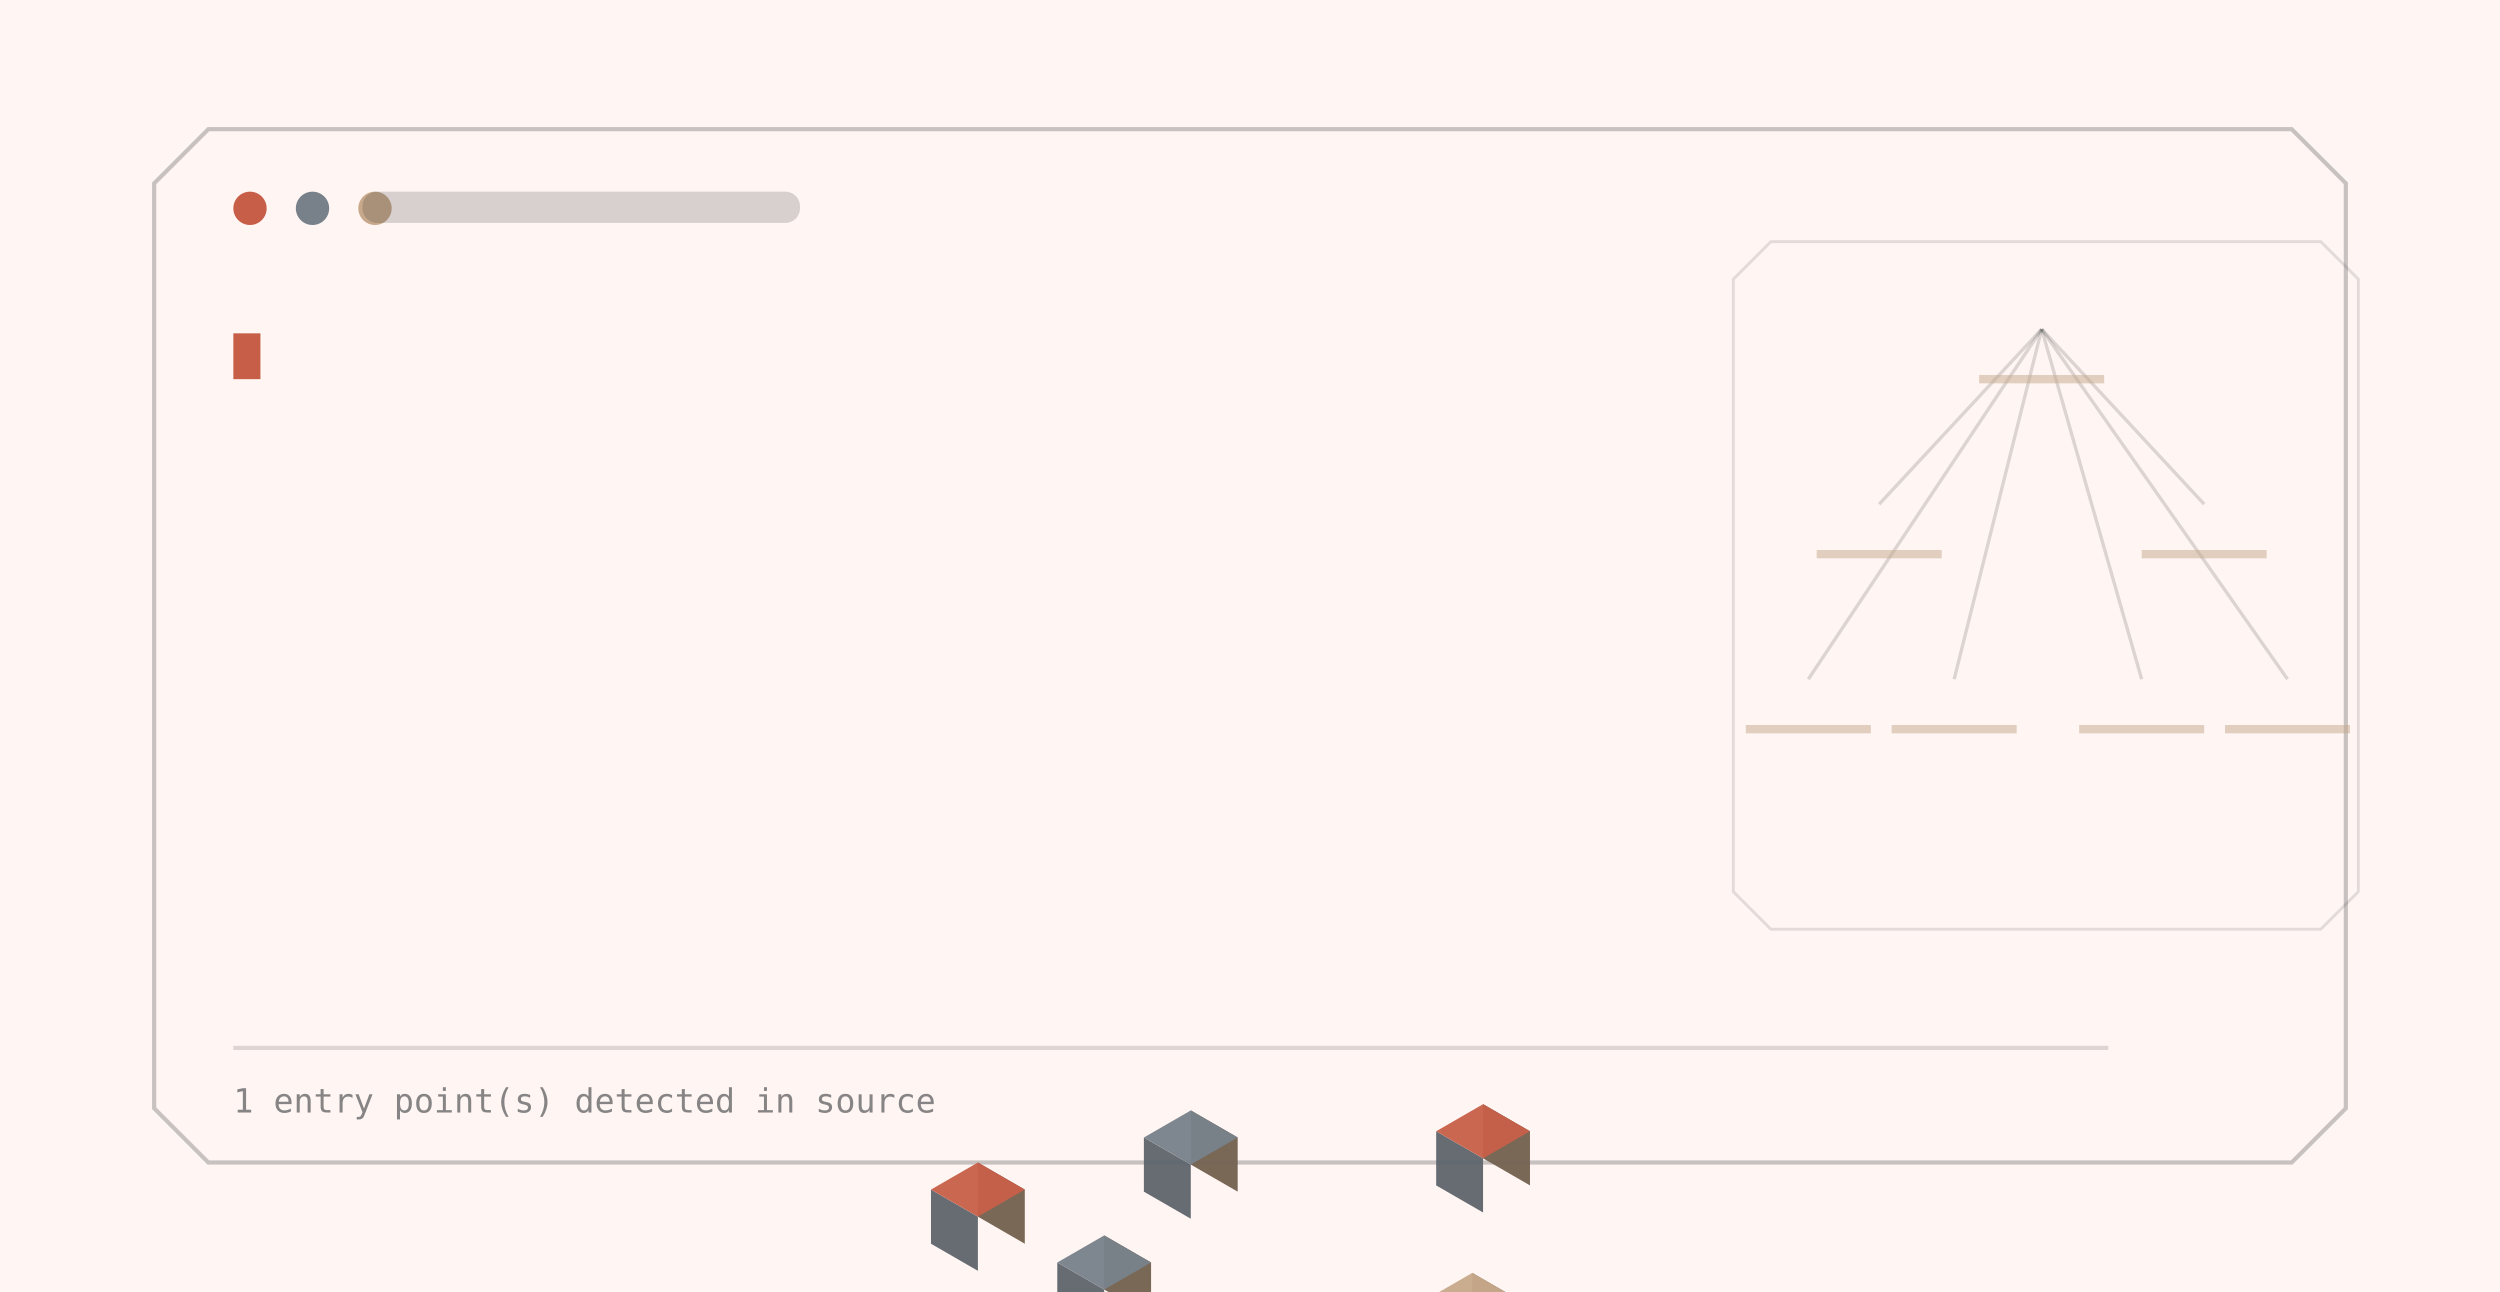
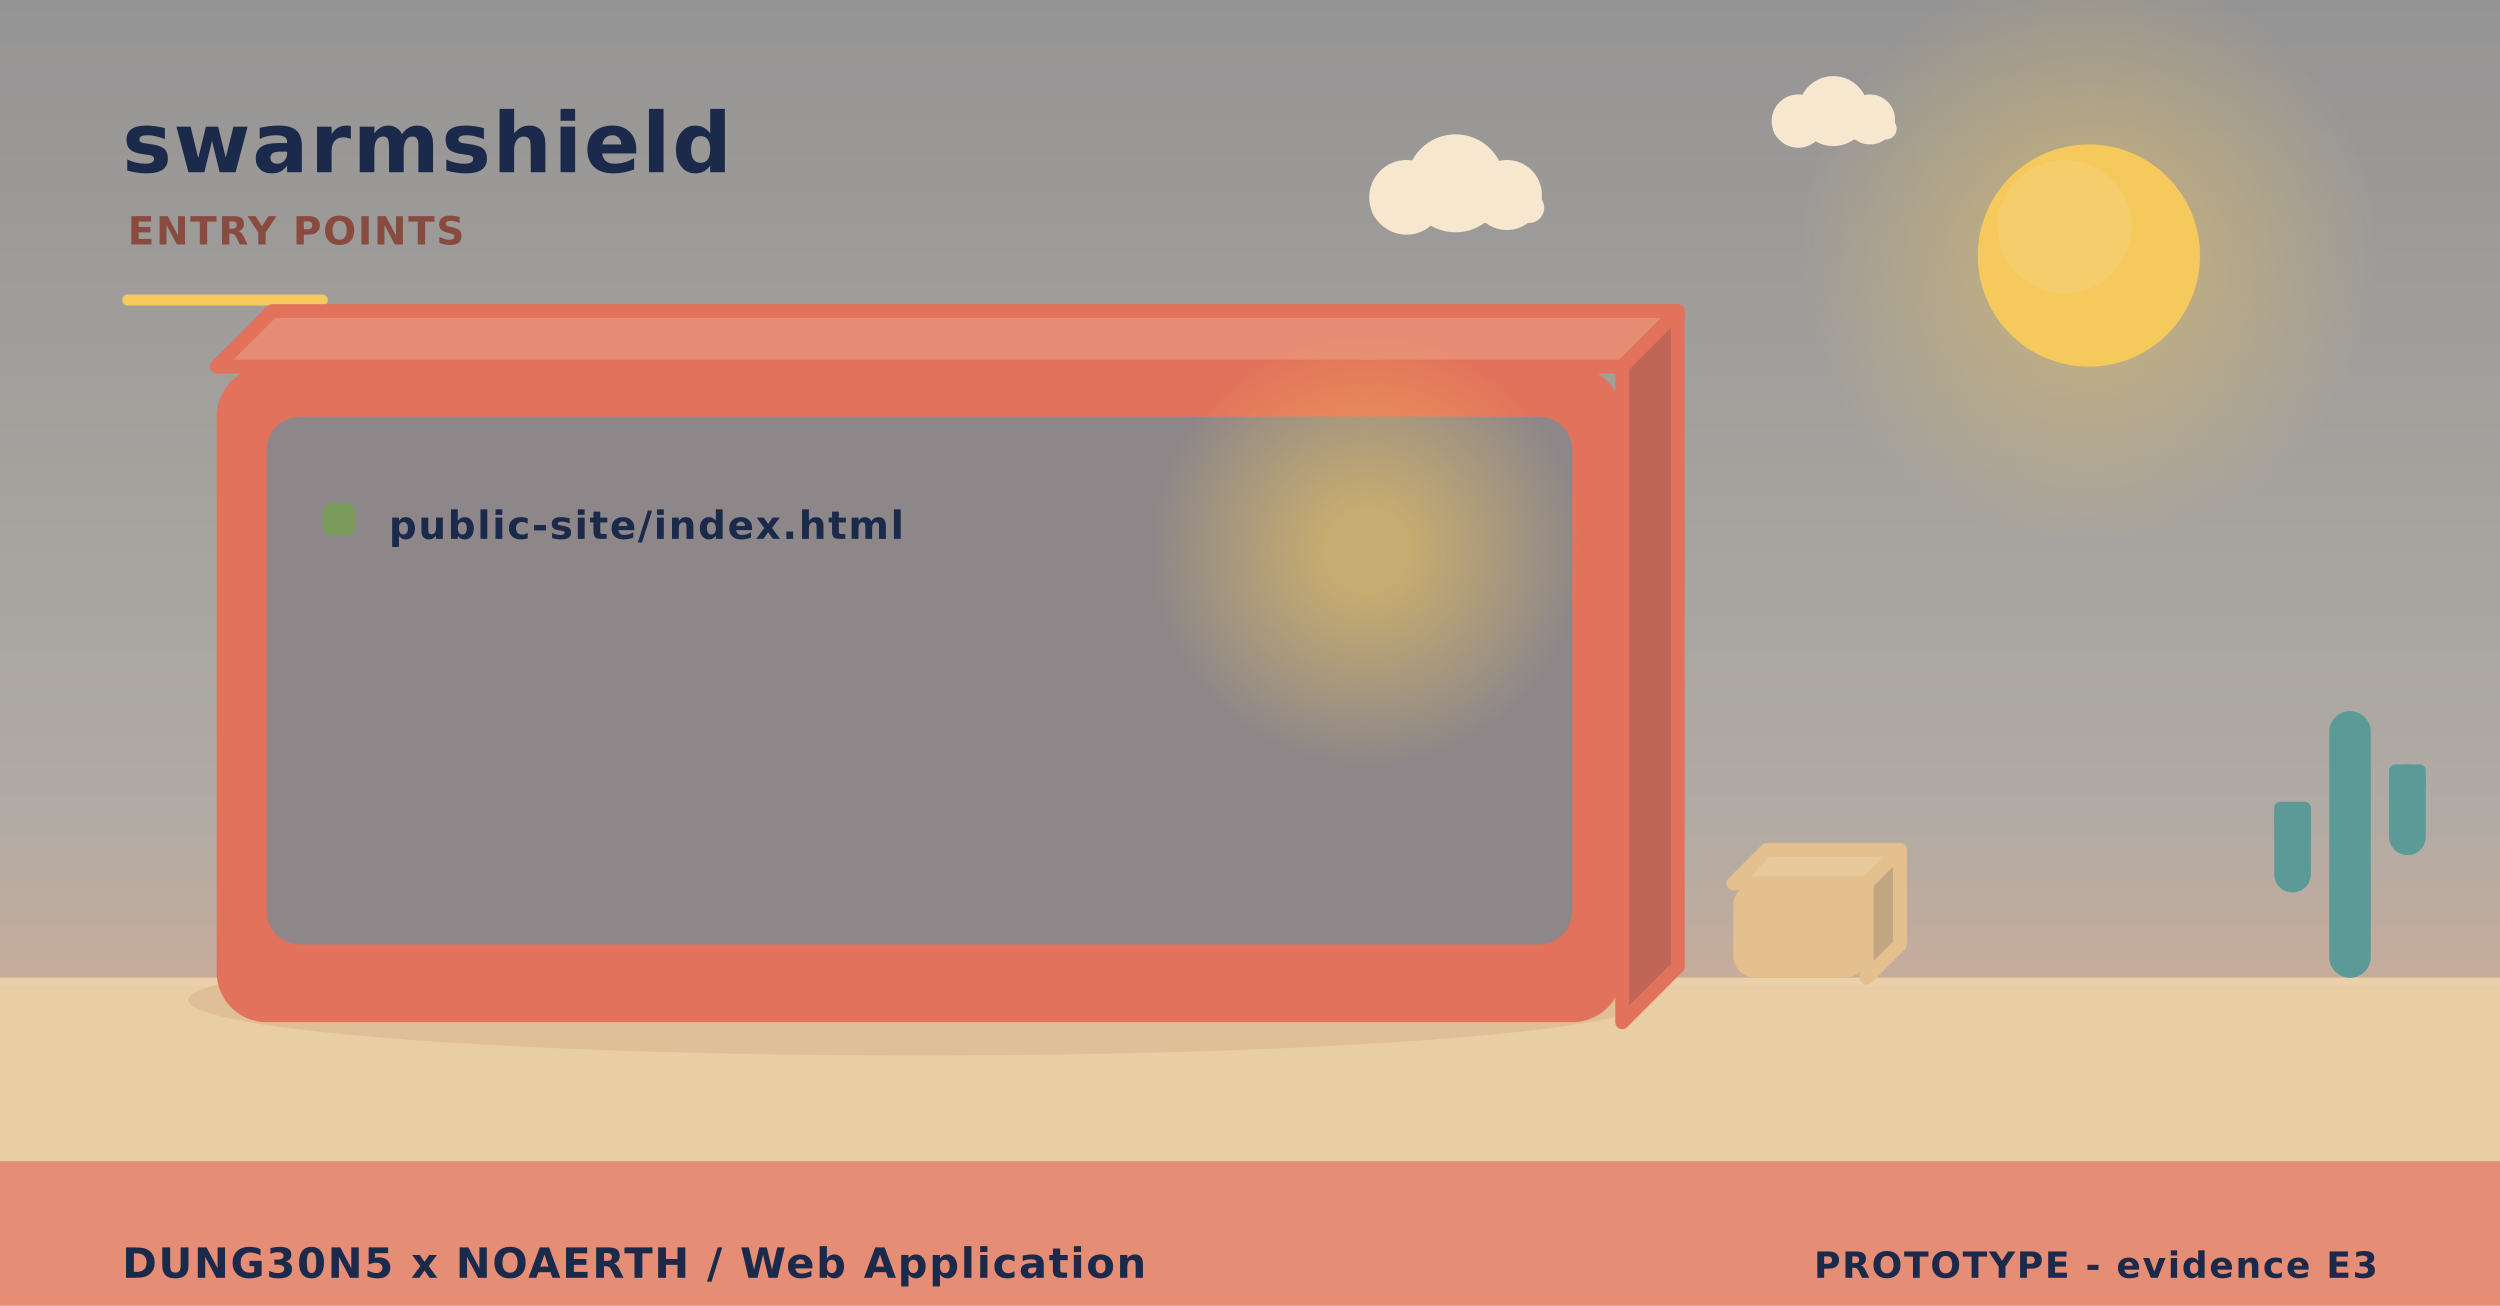
- <svg xmlns="http://www.w3.org/2000/svg" viewBox="0 0 1200 620" width="1200" height="620" role="img" aria-label="swarmshield command surface">
-   <rect width="1200" height="620" fill="#fff5f2" />
-   <defs>
-     <linearGradient id="gt" x1="0" y1="0" x2="1" y2="1">
-       <stop offset="0%" stop-color="#c75f48" />
-       <stop offset="100%" stop-color="#78818a" />
-     </linearGradient>
-   </defs>
-   <path d="M100.00,62.00 H1100.00 L1126.00,88.00 V532.00 L1100.00,558.00 H100.00 L74.00,532.00 V88.00 Z" fill="none" stroke="rgba(37,40,46,0.300)" stroke-width="2.00" opacity="0.85" />
-   <circle cx="120.00" cy="100.00" r="8.00" fill="#c75f48" opacity="1.00" />
-   <circle cx="150.00" cy="100.00" r="8.00" fill="#78818a" opacity="1.00" />
-   <circle cx="180.00" cy="100.00" r="8.00" fill="#c7a88a" opacity="1.00" />
-   <rect x="174.00" y="92.00" width="210.00" height="15.00" rx="7.00" fill="rgba(37,40,46,0.180)" opacity="1.00" />
-   <text x="112" y="148" font-family="ui-monospace,SFMono-Regular,Menlo,monospace" font-size="21" fill="rgba(37,40,46,0.800)" opacity="0">public-site/index.html<animate attributeName="opacity" values="0;1;1;0" dur="1.5s" begin="0.0s" repeatCount="indefinite" />
-   </text>
-   <rect x="112" y="160" width="13" height="22" fill="#c75f48">
-     <animate attributeName="opacity" values="1;0;1" dur="1.05s" begin="0s" repeatCount="indefinite" />
-   </rect>
-   <path d="M850.00,116.00 H1114.00 L1132.00,134.00 V428.00 L1114.00,446.00 H850.00 L832.00,428.00 V134.00 Z" fill="none" stroke="rgba(37,40,46,0.180)" stroke-width="1.40" opacity="0.70" />
-   <line x1="980.00" y1="158.00" x2="902.00" y2="242.00" stroke="rgba(37,40,46,0.300)" stroke-width="1.60" opacity="0.55" />
-   <line x1="980.00" y1="158.00" x2="1058.00" y2="242.00" stroke="rgba(37,40,46,0.300)" stroke-width="1.60" opacity="0.55" />
-   <line x1="980.00" y1="158.00" x2="868.00" y2="326.00" stroke="rgba(37,40,46,0.300)" stroke-width="1.60" opacity="0.55" />
-   <line x1="980.00" y1="158.00" x2="938.00" y2="326.00" stroke="rgba(37,40,46,0.300)" stroke-width="1.60" opacity="0.55" />
-   <line x1="980.00" y1="158.00" x2="1028.00" y2="326.00" stroke="rgba(37,40,46,0.300)" stroke-width="1.60" opacity="0.55" />
-   <line x1="980.00" y1="158.00" x2="1098.00" y2="326.00" stroke="rgba(37,40,46,0.300)" stroke-width="1.60" opacity="0.55" />
-   <polygon points="711.87,556.00 734.39,569.00 734.39,543.00 711.87,530.00" fill="#736150" opacity="0.95" />
-   <polygon points="689.36,569.00 711.87,582.00 711.87,556.00 689.36,543.00" fill="#5e656c" opacity="0.95" />
-   <polygon points="711.87,530.00 734.39,543.00 711.87,556.00 689.36,543.00" fill="#c75f48" opacity="0.95" />
+ <svg xmlns="http://www.w3.org/2000/svg" width="900" height="470" viewBox="0 0 900 470" role="img" aria-label="swarmshield - how it is operated">
+   <linearGradient id="skyt" x1="0" y1="0" x2="0" y2="1">
+     <stop offset="0" stop-color="#959494" />
+     <stop offset="0.62" stop-color="#b0aba4" />
+     <stop offset="1" stop-color="#f3ad8a" />
+   </linearGradient>
+   <rect width="900" height="470" fill="url(#skyt)" />
+   <radialGradient id="sunt">
+     <stop offset="0.35" stop-color="#f5c95c" stop-opacity="0.34" />
+     <stop offset="1" stop-color="#f5c95c" stop-opacity="0" />
+   </radialGradient>
+   <circle cx="752" cy="92" r="104" fill="url(#sunt)" />
+   <circle cx="752" cy="92" r="40" fill="#f5c95c" />
+   <circle cx="743.2" cy="81.6" r="24" fill="#f5d27e" opacity="0.5" />
  <g>
-     <rect x="950.00" y="180.00" width="60.00" height="4.00" rx="0.00" fill="rgba(199,168,138,0.500)" opacity="1.00" />
-     <animate attributeName="opacity" values="0.25;1.0;0.25" dur="8.5s" begin="0.0s" repeatCount="indefinite" />
+     <circle cx="524" cy="66" r="17.64" fill="#f6e7ce" />
+     <circle cx="506.36" cy="71.04" r="13.44" fill="#f6e7ce" />
+     <circle cx="542.48" cy="70.2" r="12.6" fill="#f6e7ce" />
+     <rect x="493.76" y="69.36" width="62.16" height="10.92" rx="5.46" fill="#f6e7ce" />
+     <animateTransform attributeName="transform" type="translate" values="0 0;24 0;0 0" dur="36s" begin="0s" repeatCount="indefinite" />
  </g>
-   <polygon points="571.58,559.00 594.09,572.00 594.09,546.00 571.58,533.00" fill="#736150" opacity="0.95" />
-   <polygon points="549.06,572.00 571.58,585.00 571.58,559.00 549.06,546.00" fill="#5e656c" opacity="0.95" />
-   <polygon points="571.58,533.00 594.09,546.00 571.58,559.00 549.06,546.00" fill="#78818a" opacity="0.95" />
  <g>
-     <rect x="872.00" y="264.00" width="60.00" height="4.00" rx="0.00" fill="rgba(199,168,138,0.500)" opacity="1.00" />
-     <animate attributeName="opacity" values="0.25;1.0;0.25" dur="8.5s" begin="0.4s" repeatCount="indefinite" />
+     <circle cx="660" cy="40" r="12.6" fill="#f6e7ce" />
+     <circle cx="647.4" cy="43.6" r="9.6" fill="#f6e7ce" />
+     <circle cx="673.2" cy="43" r="9" fill="#f6e7ce" />
+     <rect x="638.4" y="42.4" width="44.4" height="7.8" rx="3.9" fill="#f6e7ce" />
+     <animateTransform attributeName="transform" type="translate" values="0 0;-18 0;0 0" dur="46s" begin="3s" repeatCount="indefinite" />
  </g>
-   <polygon points="706.68,637.00 729.19,650.00 729.19,624.00 706.68,611.00" fill="#736150" opacity="0.95" />
-   <polygon points="684.16,650.00 706.68,663.00 706.68,637.00 684.16,624.00" fill="#5e656c" opacity="0.95" />
-   <polygon points="706.68,611.00 729.19,624.00 706.68,637.00 684.16,624.00" fill="#c7a88a" opacity="0.95" />
+   <rect x="0" y="352" width="900" height="118" fill="#e9cda3" />
+   <rect x="0" y="352" width="900" height="3" fill="#ebd1a9" />
+   <text x="44" y="62" font-family="Verdana,DejaVu Sans,sans-serif" font-size="30" font-weight="700" letter-spacing="0.6" fill="#1b2a4a" text-anchor="start">swarmshield</text>
+   <text x="46" y="88" font-family="Verdana,DejaVu Sans,sans-serif" font-size="14" font-weight="700" letter-spacing="0.6" fill="#894b3f" text-anchor="start">ENTRY POINTS</text>
+   <rect x="44" y="106" width="74" height="4" rx="2" fill="#f5c95c" />
+   <ellipse cx="331" cy="360" rx="263.2" ry="20" fill="rgba(138,90,68,0.11)" />
+   <path d="M78,132 L584,132 L604,112 L98,112 Z" fill="#e68c74" stroke="#e2725b" stroke-width="5" stroke-linejoin="round" />
+   <path d="M584,132 L604,112 L604,348 L584,368 Z" fill="#c06658" stroke="#e2725b" stroke-width="5" stroke-linejoin="round" />
+   <rect x="78" y="132" width="506" height="236" rx="18" fill="#e2725b" />
+   <rect x="96" y="150" width="470" height="190" rx="12" fill="#88888c" opacity="0.94" />
+   <radialGradient id="lamp69709">
+     <stop offset="0.2" stop-color="#f5c95c" stop-opacity="0.55" />
+     <stop offset="1" stop-color="#f5c95c" stop-opacity="0" />
+   </radialGradient>
+   <circle cx="492" cy="198" r="78" fill="url(#lamp69709)" />
+   <rect x="116" y="181" width="12" height="12" rx="4" fill="#7a9a5c" />
  <g>
-     <rect x="1028.00" y="264.00" width="60.00" height="4.00" rx="0.00" fill="rgba(199,168,138,0.500)" opacity="1.00" />
-     <animate attributeName="opacity" values="0.25;1.0;0.25" dur="8.5s" begin="0.8s" repeatCount="indefinite" />
+     <text x="140" y="194" font-family="Verdana,DejaVu Sans,sans-serif" font-size="14" font-weight="700" letter-spacing="0.6" fill="#1b2a4a" text-anchor="start">public-site/index.html</text>
+     <animateTransform attributeName="transform" type="translate" values="0 10;0 0" dur="0.7s" begin="0.4s" fill="freeze" />
  </g>
-   <polygon points="469.39,584.00 491.90,597.00 491.90,571.00 469.39,558.00" fill="#736150" opacity="0.95" />
-   <polygon points="446.87,597.00 469.39,610.00 469.39,584.00 446.87,571.00" fill="#5e656c" opacity="0.95" />
-   <polygon points="469.39,558.00 491.90,571.00 469.39,584.00 446.87,571.00" fill="#c75f48" opacity="0.95" />
-   <g>
-     <rect x="838.00" y="348.00" width="60.00" height="4.00" rx="0.00" fill="rgba(199,168,138,0.500)" opacity="1.00" />
-     <animate attributeName="opacity" values="0.25;1.0;0.25" dur="8.5s" begin="1.2s" repeatCount="indefinite" />
-   </g>
-   <polygon points="530.01,619.00 552.52,632.00 552.52,606.00 530.01,593.00" fill="#736150" opacity="0.95" />
-   <polygon points="507.49,632.00 530.01,645.00 530.01,619.00 507.49,606.00" fill="#5e656c" opacity="0.95" />
-   <polygon points="530.01,593.00 552.52,606.00 530.01,619.00 507.49,606.00" fill="#78818a" opacity="0.95" />
-   <g>
-     <rect x="908.00" y="348.00" width="60.00" height="4.00" rx="0.00" fill="rgba(199,168,138,0.500)" opacity="1.00" />
-     <animate attributeName="opacity" values="0.25;1.0;0.25" dur="8.5s" begin="1.6s" repeatCount="indefinite" />
-   </g>
-   <polygon points="607.95,664.00 630.47,677.00 630.47,651.00 607.95,638.00" fill="#736150" opacity="0.95" />
-   <polygon points="585.43,677.00 607.95,690.00 607.95,664.00 585.43,651.00" fill="#5e656c" opacity="0.95" />
-   <polygon points="607.95,638.00 630.47,651.00 607.95,664.00 585.43,651.00" fill="#c7a88a" opacity="0.95" />
-   <g>
-     <rect x="998.00" y="348.00" width="60.00" height="4.00" rx="0.00" fill="rgba(199,168,138,0.500)" opacity="1.00" />
-     <animate attributeName="opacity" values="0.25;1.0;0.25" dur="8.5s" begin="2.0s" repeatCount="indefinite" />
-   </g>
-   <polygon points="668.57,699.00 691.09,712.00 691.09,686.00 668.57,673.00" fill="#736150" opacity="0.95" />
-   <polygon points="646.05,712.00 668.57,725.00 668.57,699.00 646.05,686.00" fill="#5e656c" opacity="0.95" />
-   <polygon points="668.57,673.00 691.09,686.00 668.57,699.00 646.05,686.00" fill="#c75f48" opacity="0.95" />
-   <g>
-     <rect x="1068.00" y="348.00" width="60.00" height="4.00" rx="0.00" fill="rgba(199,168,138,0.500)" opacity="1.00" />
-     <animate attributeName="opacity" values="0.25;1.0;0.25" dur="8.5s" begin="2.4s" repeatCount="indefinite" />
-   </g>
-   <rect x="112.00" y="502.00" width="900.00" height="2.00" rx="0.00" fill="rgba(37,40,46,0.160)" opacity="1.00" />
-   <text x="112" y="534" font-family="ui-monospace,Menlo,monospace" font-size="16" fill="rgba(37,40,46,0.550)">1 entry point(s) detected in source</text>
+   <path d="M624,318 L672,318 L684,306 L636,306 Z" fill="#e7c99b" stroke="#e3c08d" stroke-width="5" stroke-linejoin="round" />
+   <path d="M672,318 L684,306 L684,340 L672,352 Z" fill="#c1a682" stroke="#e3c08d" stroke-width="5" stroke-linejoin="round" />
+   <rect x="624" y="318" width="48" height="34" rx="8" fill="#e3c08d" />
+   <rect x="838.52" y="256" width="14.96" height="96" rx="7.48" fill="#5b9a97" />
+   <rect x="818.72" y="288.64" width="13.2" height="32.64" rx="6.6" fill="#5b9a97" />
+   <rect x="818.72" y="288.64" width="13.2" height="9.6" rx="2.2" fill="#5b9a97" />
+   <rect x="860.08" y="275.2" width="13.2" height="32.64" rx="6.6" fill="#5b9a97" />
+   <rect x="860.08" y="275.2" width="13.2" height="9.6" rx="2.2" fill="#5b9a97" />
+   <rect x="0" y="418" width="900" height="52" rx="0" fill="#e68972" opacity="0.94" />
+   <text x="44" y="460" font-family="Verdana,DejaVu Sans,sans-serif" font-size="15" font-weight="700" letter-spacing="0.6" fill="#1b2a4a" text-anchor="start">DUNG30N5 x NOAERTH  /  Web Application</text>
+   <text x="856" y="460" font-family="Verdana,DejaVu Sans,sans-serif" font-size="13" font-weight="700" letter-spacing="0.6" fill="#1b2a4a" text-anchor="end">PROTOTYPE  -  evidence E3</text>
</svg>
